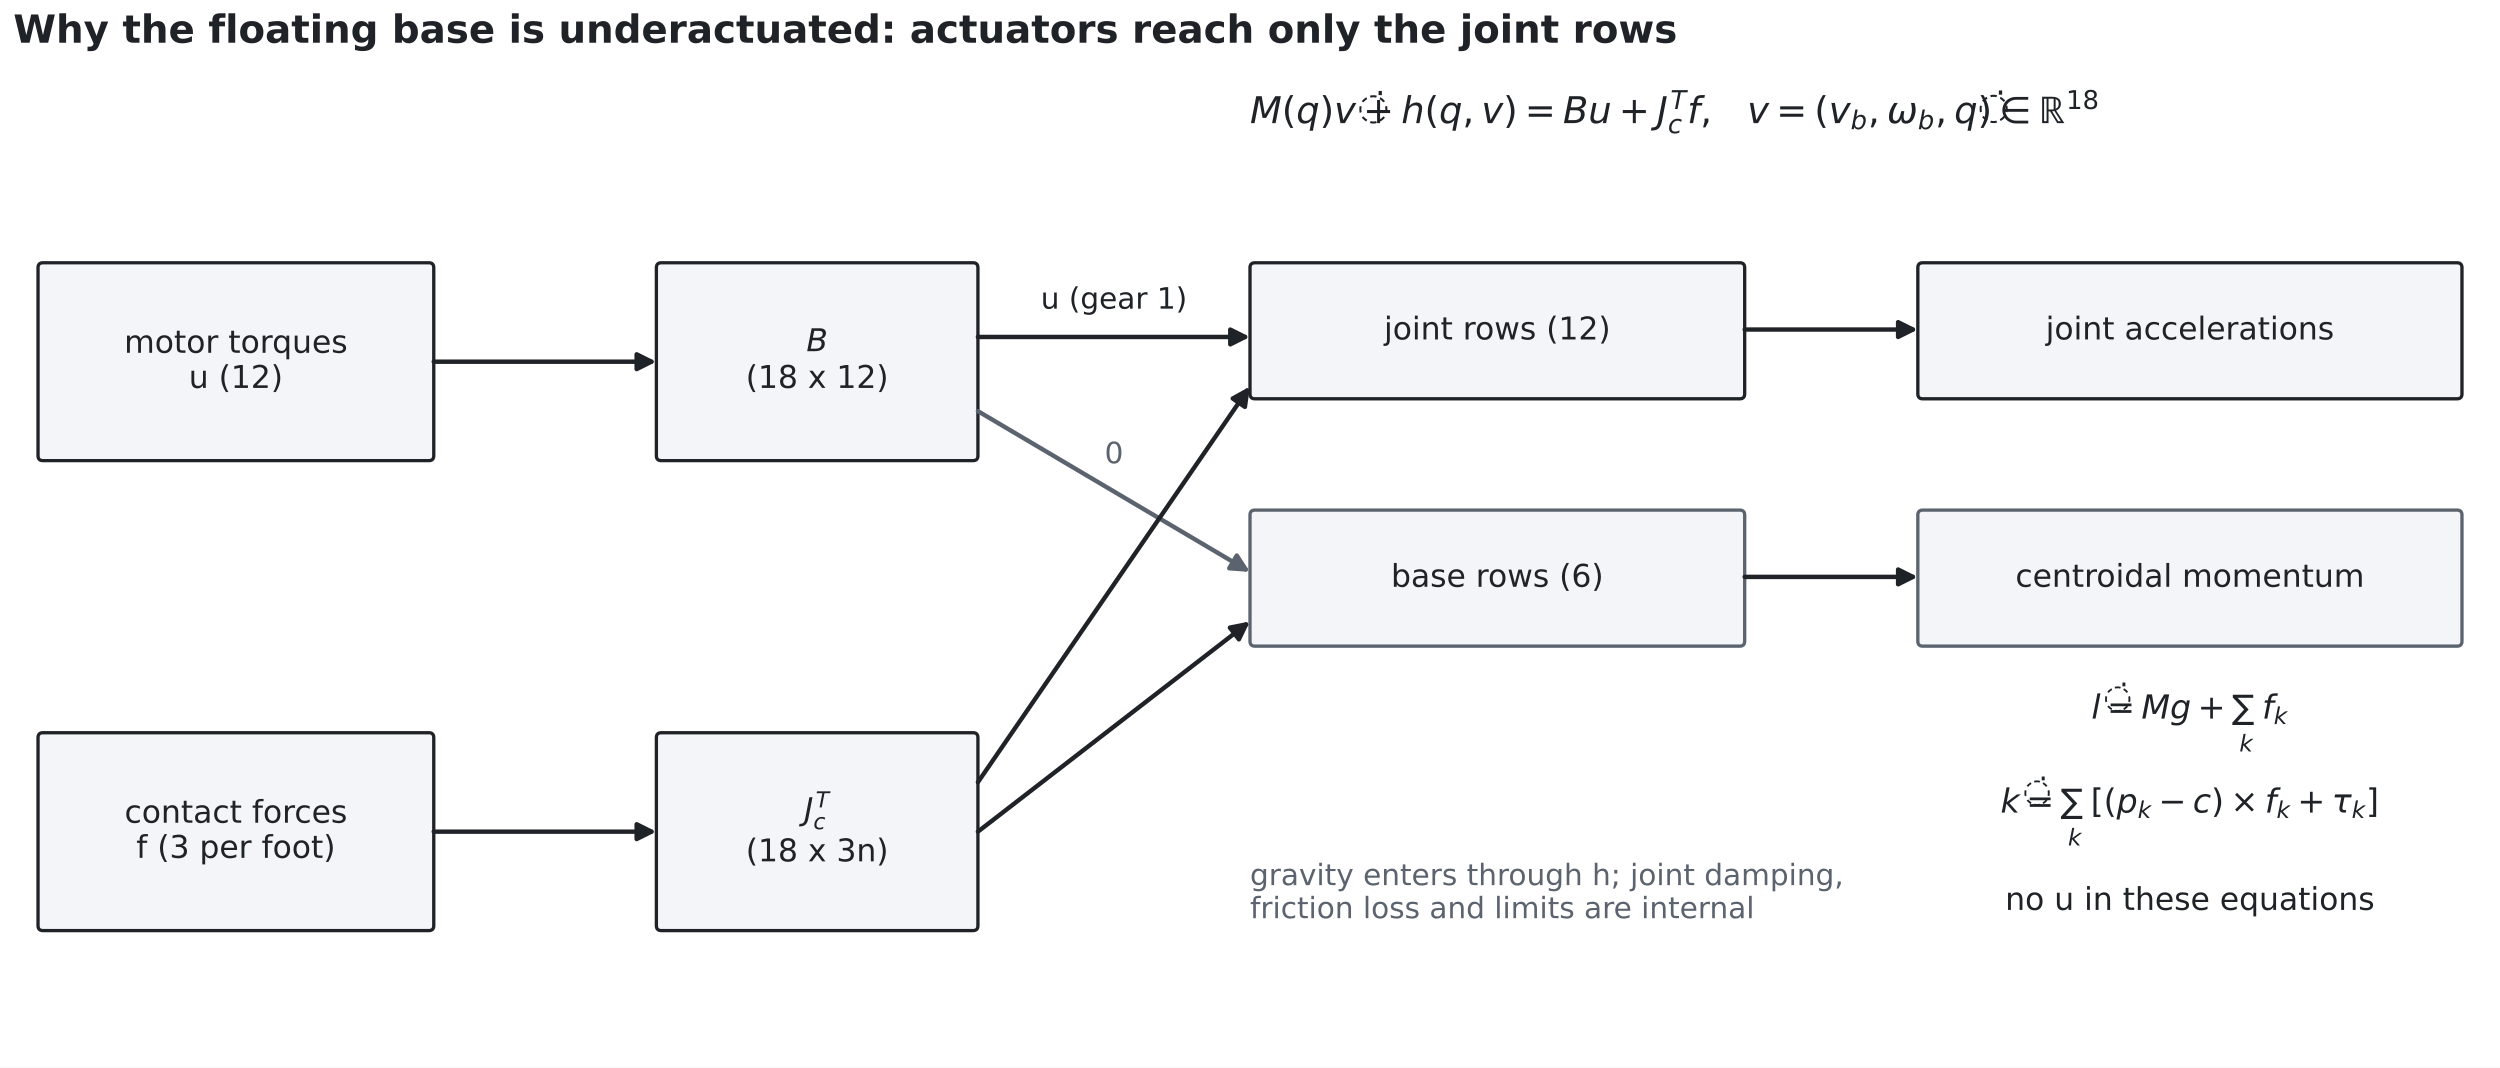
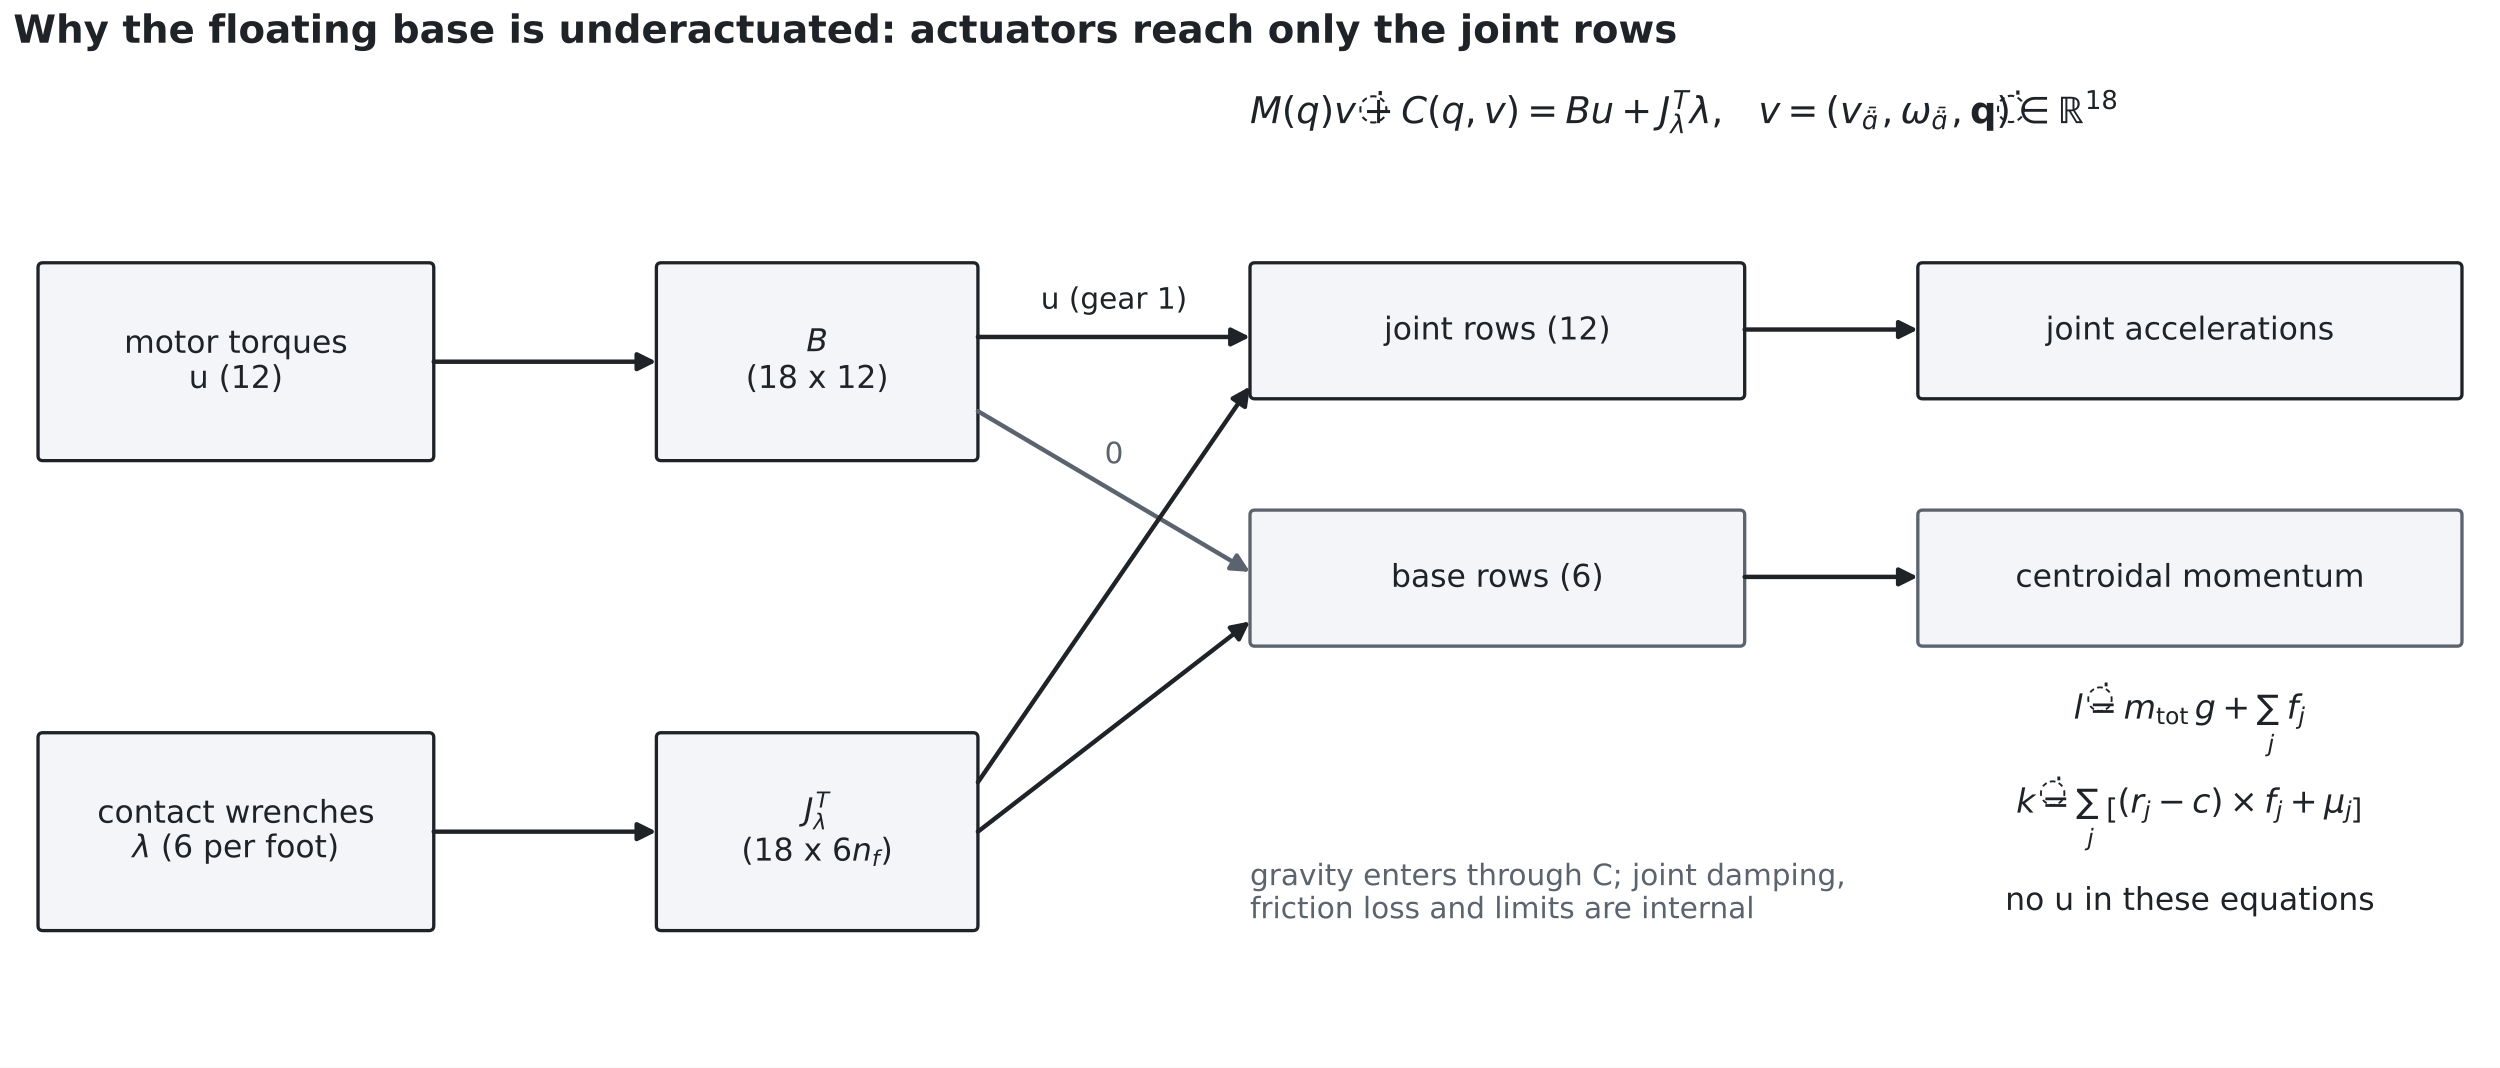
<svg xmlns="http://www.w3.org/2000/svg" width="677.253pt" height="289.2pt" viewBox="0 0 677.253 289.2" version="1.1">
  <defs>
    <style type="text/css">*{stroke-linejoin: round; stroke-linecap: butt}</style>
  </defs>
  <g id="figure_1">
    <g id="patch_1">
      <path d="M 0 289.2  L 677.253 289.2  L 677.253 0  L 0 0  z " style="fill: #ffffff" />
    </g>
    <g id="axes_1">
      <g id="patch_2">
-         <path d="M 11.641 124.787  L 116.169 124.787  Q 117.509 124.787 117.509 123.447  L 117.509 72.523  Q 117.509 71.183 116.169 71.183  L 11.641 71.183  Q 10.301 71.183 10.301 72.523  L 10.301 123.447  Q 10.301 124.787 11.641 124.787  z " clip-path="url(#p23a4e65942)" style="fill: #f3f5f8; stroke: #1f2328; stroke-width: 0.9; stroke-linejoin: miter" />
+         <path d="M 11.641 124.787  L 116.169 124.787  Q 117.509 124.787 117.509 123.447  L 117.509 72.523  Q 117.509 71.183 116.169 71.183  L 11.641 71.183  Q 10.301 71.183 10.301 72.523  L 10.301 123.447  Q 10.301 124.787 11.641 124.787  z " clip-path="url(#p51a01e0fc8)" style="fill: #f3f5f8; stroke: #1f2328; stroke-width: 0.9; stroke-linejoin: miter" />
      </g>
      <g id="patch_3">
-         <path d="M 179.154 124.787  L 263.581 124.787  Q 264.921 124.787 264.921 123.447  L 264.921 72.523  Q 264.921 71.183 263.581 71.183  L 179.154 71.183  Q 177.814 71.183 177.814 72.523  L 177.814 123.447  Q 177.814 124.787 179.154 124.787  z " clip-path="url(#p23a4e65942)" style="fill: #f3f5f8; stroke: #1f2328; stroke-width: 0.9; stroke-linejoin: miter" />
+         <path d="M 179.154 124.787  L 263.581 124.787  Q 264.921 124.787 264.921 123.447  L 264.921 72.523  Q 264.921 71.183 263.581 71.183  L 179.154 71.183  Q 177.814 71.183 177.814 72.523  L 177.814 123.447  Q 177.814 124.787 179.154 124.787  z " clip-path="url(#p51a01e0fc8)" style="fill: #f3f5f8; stroke: #1f2328; stroke-width: 0.9; stroke-linejoin: miter" />
      </g>
      <g id="patch_4">
-         <path d="M 11.641 252.097  L 116.169 252.097  Q 117.509 252.097 117.509 250.757  L 117.509 199.833  Q 117.509 198.493 116.169 198.493  L 11.641 198.493  Q 10.301 198.493 10.301 199.833  L 10.301 250.757  Q 10.301 252.097 11.641 252.097  z " clip-path="url(#p23a4e65942)" style="fill: #f3f5f8; stroke: #1f2328; stroke-width: 0.9; stroke-linejoin: miter" />
+         <path d="M 11.641 252.097  L 116.169 252.097  Q 117.509 252.097 117.509 250.757  L 117.509 199.833  Q 117.509 198.493 116.169 198.493  L 11.641 198.493  Q 10.301 198.493 10.301 199.833  L 10.301 250.757  Q 10.301 252.097 11.641 252.097  z " clip-path="url(#p51a01e0fc8)" style="fill: #f3f5f8; stroke: #1f2328; stroke-width: 0.9; stroke-linejoin: miter" />
      </g>
      <g id="patch_5">
-         <path d="M 179.154 252.097  L 263.581 252.097  Q 264.921 252.097 264.921 250.757  L 264.921 199.833  Q 264.921 198.493 263.581 198.493  L 179.154 198.493  Q 177.814 198.493 177.814 199.833  L 177.814 250.757  Q 177.814 252.097 179.154 252.097  z " clip-path="url(#p23a4e65942)" style="fill: #f3f5f8; stroke: #1f2328; stroke-width: 0.9; stroke-linejoin: miter" />
+         <path d="M 179.154 252.097  L 263.581 252.097  Q 264.921 252.097 264.921 250.757  L 264.921 199.833  Q 264.921 198.493 263.581 198.493  L 179.154 198.493  Q 177.814 198.493 177.814 199.833  L 177.814 250.757  Q 177.814 252.097 179.154 252.097  z " clip-path="url(#p51a01e0fc8)" style="fill: #f3f5f8; stroke: #1f2328; stroke-width: 0.9; stroke-linejoin: miter" />
      </g>
      <g id="patch_6">
-         <path d="M 339.967 108.036  L 471.297 108.036  Q 472.637 108.036 472.637 106.695  L 472.637 72.523  Q 472.637 71.183 471.297 71.183  L 339.967 71.183  Q 338.626 71.183 338.626 72.523  L 338.626 106.695  Q 338.626 108.036 339.967 108.036  z " clip-path="url(#p23a4e65942)" style="fill: #f3f5f8; stroke: #1f2328; stroke-width: 0.9; stroke-linejoin: miter" />
+         <path d="M 339.967 108.036  L 471.297 108.036  Q 472.637 108.036 472.637 106.695  L 472.637 72.523  Q 472.637 71.183 471.297 71.183  L 339.967 71.183  Q 338.626 71.183 338.626 72.523  L 338.626 106.695  Q 338.626 108.036 339.967 108.036  z " clip-path="url(#p51a01e0fc8)" style="fill: #f3f5f8; stroke: #1f2328; stroke-width: 0.9; stroke-linejoin: miter" />
      </g>
      <g id="patch_7">
-         <path d="M 339.967 175.041  L 471.297 175.041  Q 472.637 175.041 472.637 173.701  L 472.637 139.528  Q 472.637 138.188 471.297 138.188  L 339.967 138.188  Q 338.626 138.188 338.626 139.528  L 338.626 173.701  Q 338.626 175.041 339.967 175.041  z " clip-path="url(#p23a4e65942)" style="fill: #f3f5f8; stroke: #5b636e; stroke-width: 0.9; stroke-linejoin: miter" />
+         <path d="M 339.967 175.041  L 471.297 175.041  Q 472.637 175.041 472.637 173.701  L 472.637 139.528  Q 472.637 138.188 471.297 138.188  L 339.967 138.188  Q 338.626 138.188 338.626 139.528  L 338.626 173.701  Q 338.626 175.041 339.967 175.041  z " clip-path="url(#p51a01e0fc8)" style="fill: #f3f5f8; stroke: #5b636e; stroke-width: 0.9; stroke-linejoin: miter" />
      </g>
      <g id="patch_8">
-         <path d="M 520.881 175.041  L 665.612 175.041  Q 666.952 175.041 666.952 173.701  L 666.952 139.528  Q 666.952 138.188 665.612 138.188  L 520.881 138.188  Q 519.541 138.188 519.541 139.528  L 519.541 173.701  Q 519.541 175.041 520.881 175.041  z " clip-path="url(#p23a4e65942)" style="fill: #f3f5f8; stroke: #5b636e; stroke-width: 0.9; stroke-linejoin: miter" />
+         <path d="M 520.881 175.041  L 665.612 175.041  Q 666.952 175.041 666.952 173.701  L 666.952 139.528  Q 666.952 138.188 665.612 138.188  L 520.881 138.188  Q 519.541 138.188 519.541 139.528  L 519.541 173.701  Q 519.541 175.041 520.881 175.041  z " clip-path="url(#p51a01e0fc8)" style="fill: #f3f5f8; stroke: #5b636e; stroke-width: 0.9; stroke-linejoin: miter" />
      </g>
      <g id="patch_9">
-         <path d="M 520.881 108.036  L 665.612 108.036  Q 666.952 108.036 666.952 106.695  L 666.952 72.523  Q 666.952 71.183 665.612 71.183  L 520.881 71.183  Q 519.541 71.183 519.541 72.523  L 519.541 106.695  Q 519.541 108.036 520.881 108.036  z " clip-path="url(#p23a4e65942)" style="fill: #f3f5f8; stroke: #1f2328; stroke-width: 0.9; stroke-linejoin: miter" />
+         <path d="M 520.881 108.036  L 665.612 108.036  Q 666.952 108.036 666.952 106.695  L 666.952 72.523  Q 666.952 71.183 665.612 71.183  L 520.881 71.183  Q 519.541 71.183 519.541 72.523  L 519.541 106.695  Q 519.541 108.036 520.881 108.036  z " clip-path="url(#p51a01e0fc8)" style="fill: #f3f5f8; stroke: #1f2328; stroke-width: 0.9; stroke-linejoin: miter" />
      </g>
      <g id="text_1">
        <text style="font-size: 8.5px; font-family: 'DejaVu Sans'; fill: #1f2328" transform="translate(33.64011 95.57111)">motor torques</text>
        <text style="font-size: 8.5px; font-family: 'DejaVu Sans'; fill: #1f2328" transform="translate(51.13617 105.0892)">u (12)</text>
      </g>
      <g id="text_2">
        <g style="fill: #1f2328" transform="translate(218.4347 95.57111)">
          <text>
            <tspan x="0" y="-0.438" style="font-style: oblique; font-size: 8.5px; font-family: 'DejaVu Sans'; fill: #1f2328">B</tspan>
          </text>
        </g>
        <text style="font-size: 8.5px; font-family: 'DejaVu Sans'; fill: #1f2328" transform="translate(202.0177 105.0892)">(18 x 12)</text>
      </g>
      <g id="text_3">
-         <text style="font-size: 8.5px; font-family: 'DejaVu Sans'; fill: #1f2328" transform="translate(33.73574 222.8812)">contact forces</text>
-         <text style="font-size: 8.5px; font-family: 'DejaVu Sans'; fill: #1f2328" transform="translate(36.91261 232.3993)">f (3 per foot)</text>
+         <text style="font-size: 8.5px; font-family: 'DejaVu Sans'; fill: #1f2328" transform="translate(26.35468 222.8717)">contact wrenches</text>
+         <g style="fill: #1f2328" transform="translate(35.85476 232.3915)">
+           <text>
+             <tspan x="0" y="-0.156" style="font-style: oblique; font-size: 8.5px; font-family: 'DejaVu Sans'; fill: #1f2328">λ</tspan>
+             <tspan x="5.03" y="-0.156" style="font-size: 8.5px; font-family: 'DejaVu Sans'; fill: #1f2328"> </tspan>
+             <tspan x="7.732" y="-0.156" style="font-size: 8.5px; font-family: 'DejaVu Sans'; fill: #1f2328">(</tspan>
+             <tspan x="11.048" y="-0.156" style="font-size: 8.5px; font-family: 'DejaVu Sans'; fill: #1f2328">6</tspan>
+             <tspan x="16.456" y="-0.156" style="font-size: 8.5px; font-family: 'DejaVu Sans'; fill: #1f2328"> </tspan>
+             <tspan x="19.158" y="-0.156" style="font-size: 8.5px; font-family: 'DejaVu Sans'; fill: #1f2328">p</tspan>
+             <tspan x="24.554" y="-0.156" style="font-size: 8.5px; font-family: 'DejaVu Sans'; fill: #1f2328">e</tspan>
+             <tspan x="29.783" y="-0.156" style="font-size: 8.5px; font-family: 'DejaVu Sans'; fill: #1f2328">r</tspan>
+             <tspan x="33.278" y="-0.156" style="font-size: 8.5px; font-family: 'DejaVu Sans'; fill: #1f2328"> </tspan>
+             <tspan x="35.98" y="-0.156" style="font-size: 8.5px; font-family: 'DejaVu Sans'; fill: #1f2328">f</tspan>
+             <tspan x="38.972" y="-0.156" style="font-size: 8.5px; font-family: 'DejaVu Sans'; fill: #1f2328">o</tspan>
+             <tspan x="44.173" y="-0.156" style="font-size: 8.5px; font-family: 'DejaVu Sans'; fill: #1f2328">o</tspan>
+             <tspan x="49.373" y="-0.156" style="font-size: 8.5px; font-family: 'DejaVu Sans'; fill: #1f2328">t</tspan>
+             <tspan x="52.706" y="-0.156" style="font-size: 8.5px; font-family: 'DejaVu Sans'; fill: #1f2328">)</tspan>
+           </text>
+         </g>
      </g>
      <g id="text_4">
-         <g style="fill: #1f2328" transform="translate(217.8397 223.1282)">
+         <g style="fill: #1f2328" transform="translate(217.8397 223.1707)">
          <text>
            <tspan x="0" y="-0.961" style="font-style: oblique; font-size: 8.5px; font-family: 'DejaVu Sans'; fill: #1f2328">J</tspan>
-             <tspan x="2.507" y="1.5" style="font-style: oblique; font-size: 5.95px; font-family: 'DejaVu Sans'; fill: #1f2328">c</tspan>
+             <tspan x="2.507" y="1.5" style="font-style: oblique; font-size: 5.95px; font-family: 'DejaVu Sans'; fill: #1f2328">λ</tspan>
            <tspan x="3.138" y="-4.406" style="font-style: oblique; font-size: 5.95px; font-family: 'DejaVu Sans'; fill: #1f2328">T</tspan>
          </text>
        </g>
-         <text style="font-size: 8.5px; font-family: 'DejaVu Sans'; fill: #1f2328" transform="translate(202.0284 233.3436)">(18 x 3n)</text>
+         <g style="fill: #1f2328" transform="translate(200.8397 233.3011)">
+           <text>
+             <tspan x="0" y="-0.172" style="font-size: 8.5px; font-family: 'DejaVu Sans'; fill: #1f2328">(</tspan>
+             <tspan x="3.316" y="-0.172" style="font-size: 8.5px; font-family: 'DejaVu Sans'; fill: #1f2328">1</tspan>
+             <tspan x="8.724" y="-0.172" style="font-size: 8.5px; font-family: 'DejaVu Sans'; fill: #1f2328">8</tspan>
+             <tspan x="14.132" y="-0.172" style="font-size: 8.5px; font-family: 'DejaVu Sans'; fill: #1f2328"> </tspan>
+             <tspan x="16.834" y="-0.172" style="font-size: 8.5px; font-family: 'DejaVu Sans'; fill: #1f2328">x</tspan>
+             <tspan x="21.864" y="-0.172" style="font-size: 8.5px; font-family: 'DejaVu Sans'; fill: #1f2328"> </tspan>
+             <tspan x="24.566" y="-0.172" style="font-size: 8.5px; font-family: 'DejaVu Sans'; fill: #1f2328">6</tspan>
+             <tspan x="37.702" y="-0.172" style="font-size: 8.5px; font-family: 'DejaVu Sans'; fill: #1f2328">)</tspan>
+             <tspan x="29.974" y="-0.172" style="font-style: oblique; font-size: 8.5px; font-family: 'DejaVu Sans'; fill: #1f2328">n</tspan>
+             <tspan x="35.361" y="1.305" style="font-style: oblique; font-size: 5.95px; font-family: 'DejaVu Sans'; fill: #1f2328">f</tspan>
+           </text>
+         </g>
      </g>
      <g id="text_5">
        <text style="font-size: 8.5px; font-family: 'DejaVu Sans'; text-anchor: middle; fill: #1f2328" x="405.632" y="91.955" transform="rotate(-0 405.6317 91.95452)">joint rows (12)</text>
      </g>
      <g id="text_6">
        <text style="font-size: 8.5px; font-family: 'DejaVu Sans'; text-anchor: middle; fill: #1f2328" x="405.632" y="158.96" transform="rotate(-0 405.6317 158.9598)">base rows (6)</text>
      </g>
      <g id="patch_10">
        <path d="M 117.509 97.985  Q 147.661 97.985 176.472 97.985  " style="fill: none; stroke: #1f2328; stroke-width: 1.2; stroke-linecap: round" />
        <path d="M 172.472 95.985  L 176.472 97.985  L 172.472 99.985  z " style="fill: #1f2328; stroke: #1f2328; stroke-width: 1.2; stroke-linecap: round" />
      </g>
      <g id="patch_11">
        <path d="M 117.509 225.295  Q 147.661 225.295 176.472 225.295  " style="fill: none; stroke: #1f2328; stroke-width: 1.2; stroke-linecap: round" />
        <path d="M 172.472 223.295  L 176.472 225.295  L 172.472 227.295  z " style="fill: #1f2328; stroke: #1f2328; stroke-width: 1.2; stroke-linecap: round" />
      </g>
      <g id="patch_12">
        <path d="M 264.921 91.284  Q 301.774 91.284 337.285 91.284  " style="fill: none; stroke: #1f2328; stroke-width: 1.2; stroke-linecap: round" />
        <path d="M 333.285 89.284  L 337.285 91.284  L 333.285 93.284  z " style="fill: #1f2328; stroke: #1f2328; stroke-width: 1.2; stroke-linecap: round" />
      </g>
      <g id="text_7">
        <text style="font-size: 8px; font-family: 'DejaVu Sans'; text-anchor: middle; fill: #1f2328" x="301.774" y="83.62" transform="rotate(-0 301.7735 83.62043)">u (gear 1)</text>
      </g>
      <g id="patch_13">
        <path d="M 264.921 111.386  Q 301.774 133.162 337.471 154.257  " style="fill: none; stroke: #5b636e; stroke-width: 1.2; stroke-linecap: round" />
        <path d="M 335.045 150.5  L 337.471 154.257  L 333.01 153.944  z " style="fill: #5b636e; stroke: #5b636e; stroke-width: 1.2; stroke-linecap: round" />
      </g>
      <g id="text_8">
        <text style="font-size: 8px; font-family: 'DejaVu Sans'; text-anchor: middle; fill: #5b636e" x="301.774" y="125.499" transform="rotate(-0 301.7735 125.4987)">0</text>
      </g>
      <g id="patch_14">
        <path d="M 264.921 225.295  Q 301.774 196.818 337.565 169.161  " style="fill: none; stroke: #1f2328; stroke-width: 1.2; stroke-linecap: round" />
        <path d="M 333.177 170.024  L 337.565 169.161  L 335.623 173.189  z " style="fill: #1f2328; stroke: #1f2328; stroke-width: 1.2; stroke-linecap: round" />
      </g>
      <g id="patch_15">
        <path d="M 264.921 211.894  Q 301.774 158.289 337.866 105.791  " style="fill: none; stroke: #1f2328; stroke-width: 1.2; stroke-linecap: round" />
        <path d="M 333.952 107.954  L 337.866 105.791  L 337.248 110.22  z " style="fill: #1f2328; stroke: #1f2328; stroke-width: 1.2; stroke-linecap: round" />
      </g>
      <g id="text_9">
        <text style="font-size: 8.5px; font-family: 'DejaVu Sans'; text-anchor: middle; fill: #1f2328" x="593.247" y="158.96" transform="rotate(-0 593.2466 158.9598)">centroidal momentum</text>
      </g>
      <g id="patch_16">
        <path d="M 472.637 156.279  Q 496.089 156.279 518.199 156.279  " style="fill: none; stroke: #1f2328; stroke-width: 1.2; stroke-linecap: round" />
        <path d="M 514.199 154.279  L 518.199 156.279  L 514.199 158.279  z " style="fill: #1f2328; stroke: #1f2328; stroke-width: 1.2; stroke-linecap: round" />
      </g>
      <g id="text_10">
-         <g style="fill: #1f2328" transform="translate(566.5616 194.9016)">
+         <g style="fill: #1f2328" transform="translate(561.7466 194.9016)">
          <text>
            <tspan x="3.207" y="-3.156" style="font-size: 9px; font-family: 'DejaVu Sans'; fill: #1f2328">̇</tspan>
            <tspan x="4.254" y="-0.234" style="font-size: 9px; font-family: 'DejaVu Sans'; fill: #1f2328">=</tspan>
-             <tspan x="28.78" y="-0.234" style="font-size: 9px; font-family: 'DejaVu Sans'; fill: #1f2328">+</tspan>
+             <tspan x="40.284" y="-0.234" style="font-size: 9px; font-family: 'DejaVu Sans'; fill: #1f2328">+</tspan>
            <tspan x="0" y="-0.234" style="font-style: oblique; font-size: 9px; font-family: 'DejaVu Sans'; fill: #1f2328">l</tspan>
-             <tspan x="13.548" y="-0.234" style="font-style: oblique; font-size: 9px; font-family: 'DejaVu Sans'; fill: #1f2328">M</tspan>
-             <tspan x="21.313" y="-0.234" style="font-style: oblique; font-size: 9px; font-family: 'DejaVu Sans'; fill: #1f2328">g</tspan>
-             <tspan x="46.23" y="-0.234" style="font-style: oblique; font-size: 9px; font-family: 'DejaVu Sans'; fill: #1f2328">f</tspan>
-             <tspan x="38.074" y="-0.234" style="font-size: 9px; font-family: 'DejaVu Sans Display'; fill: #1f2328">∑</tspan>
-             <tspan x="40.074" y="8.681" style="font-style: oblique; font-size: 6.3px; font-family: 'DejaVu Sans'; fill: #1f2328">k</tspan>
-             <tspan x="49.399" y="1.242" style="font-style: oblique; font-size: 6.3px; font-family: 'DejaVu Sans'; fill: #1f2328">k</tspan>
+             <tspan x="13.548" y="-0.234" style="font-style: oblique; font-size: 9px; font-family: 'DejaVu Sans'; fill: #1f2328">m</tspan>
+             <tspan x="32.818" y="-0.234" style="font-style: oblique; font-size: 9px; font-family: 'DejaVu Sans'; fill: #1f2328">g</tspan>
+             <tspan x="57.735" y="-0.234" style="font-style: oblique; font-size: 9px; font-family: 'DejaVu Sans'; fill: #1f2328">f</tspan>
+             <tspan x="22.315" y="1.242" style="font-size: 6.3px; font-family: 'DejaVu Sans'; fill: #1f2328">t</tspan>
+             <tspan x="24.786" y="1.242" style="font-size: 6.3px; font-family: 'DejaVu Sans'; fill: #1f2328">o</tspan>
+             <tspan x="28.64" y="1.242" style="font-size: 6.3px; font-family: 'DejaVu Sans'; fill: #1f2328">t</tspan>
+             <tspan x="49.578" y="-0.234" style="font-size: 9px; font-family: 'DejaVu Sans Display'; fill: #1f2328">∑</tspan>
+             <tspan x="52.578" y="8.681" style="font-style: oblique; font-size: 6.3px; font-family: 'DejaVu Sans'; fill: #1f2328">j</tspan>
+             <tspan x="60.903" y="1.242" style="font-style: oblique; font-size: 6.3px; font-family: 'DejaVu Sans'; fill: #1f2328">j</tspan>
          </text>
        </g>
      </g>
      <g id="text_11">
-         <g style="fill: #1f2328" transform="translate(541.9466 220.3636)">
+         <g style="fill: #1f2328" transform="translate(546.1766 220.3636)">
          <text>
            <tspan x="5.969" y="-3.156" style="font-size: 9px; font-family: 'DejaVu Sans'; fill: #1f2328">̇</tspan>
            <tspan x="6.965" y="-0.234" style="font-size: 9px; font-family: 'DejaVu Sans'; fill: #1f2328">=</tspan>
-             <tspan x="24.416" y="-0.234" style="font-size: 9px; font-family: 'DejaVu Sans'; fill: #1f2328">[</tspan>
-             <tspan x="27.927" y="-0.234" style="font-size: 9px; font-family: 'DejaVu Sans'; fill: #1f2328">(</tspan>
-             <tspan x="42.799" y="-0.234" style="font-size: 9px; font-family: 'DejaVu Sans'; fill: #1f2328">−</tspan>
-             <tspan x="57.042" y="-0.234" style="font-size: 9px; font-family: 'DejaVu Sans'; fill: #1f2328">)</tspan>
-             <tspan x="62.307" y="-0.234" style="font-size: 9px; font-family: 'DejaVu Sans'; fill: #1f2328">×</tspan>
-             <tspan x="80.417" y="-0.234" style="font-size: 9px; font-family: 'DejaVu Sans'; fill: #1f2328">+</tspan>
-             <tspan x="99.025" y="-0.234" style="font-size: 9px; font-family: 'DejaVu Sans'; fill: #1f2328">]</tspan>
+             <tspan x="27.432" y="-0.234" style="font-size: 9px; font-family: 'DejaVu Sans'; fill: #1f2328">(</tspan>
+             <tspan x="38.393" y="-0.234" style="font-size: 9px; font-family: 'DejaVu Sans'; fill: #1f2328">−</tspan>
+             <tspan x="52.636" y="-0.234" style="font-size: 9px; font-family: 'DejaVu Sans'; fill: #1f2328">)</tspan>
+             <tspan x="57.901" y="-0.234" style="font-size: 9px; font-family: 'DejaVu Sans'; fill: #1f2328">×</tspan>
+             <tspan x="74.113" y="-0.234" style="font-size: 9px; font-family: 'DejaVu Sans'; fill: #1f2328">+</tspan>
            <tspan x="0" y="-0.234" style="font-style: oblique; font-size: 9px; font-family: 'DejaVu Sans'; fill: #1f2328">k</tspan>
-             <tspan x="31.438" y="-0.234" style="font-style: oblique; font-size: 9px; font-family: 'DejaVu Sans'; fill: #1f2328">p</tspan>
-             <tspan x="52.094" y="-0.234" style="font-style: oblique; font-size: 9px; font-family: 'DejaVu Sans'; fill: #1f2328">c</tspan>
-             <tspan x="71.601" y="-0.234" style="font-style: oblique; font-size: 9px; font-family: 'DejaVu Sans'; fill: #1f2328">f</tspan>
-             <tspan x="89.712" y="-0.234" style="font-style: oblique; font-size: 9px; font-family: 'DejaVu Sans'; fill: #1f2328">τ</tspan>
+             <tspan x="30.943" y="-0.234" style="font-style: oblique; font-size: 9px; font-family: 'DejaVu Sans'; fill: #1f2328">r</tspan>
+             <tspan x="47.688" y="-0.234" style="font-style: oblique; font-size: 9px; font-family: 'DejaVu Sans'; fill: #1f2328">c</tspan>
+             <tspan x="67.195" y="-0.234" style="font-style: oblique; font-size: 9px; font-family: 'DejaVu Sans'; fill: #1f2328">f</tspan>
+             <tspan x="83.408" y="-0.234" style="font-style: oblique; font-size: 9px; font-family: 'DejaVu Sans'; fill: #1f2328">μ</tspan>
            <tspan x="16.26" y="-0.234" style="font-size: 9px; font-family: 'DejaVu Sans Display'; fill: #1f2328">∑</tspan>
-             <tspan x="18.26" y="8.681" style="font-style: oblique; font-size: 6.3px; font-family: 'DejaVu Sans'; fill: #1f2328">k</tspan>
-             <tspan x="37.151" y="1.242" style="font-style: oblique; font-size: 6.3px; font-family: 'DejaVu Sans'; fill: #1f2328">k</tspan>
-             <tspan x="74.769" y="1.242" style="font-style: oblique; font-size: 6.3px; font-family: 'DejaVu Sans'; fill: #1f2328">k</tspan>
-             <tspan x="95.13" y="1.242" style="font-style: oblique; font-size: 6.3px; font-family: 'DejaVu Sans'; fill: #1f2328">k</tspan>
+             <tspan x="19.26" y="8.681" style="font-style: oblique; font-size: 6.3px; font-family: 'DejaVu Sans'; fill: #1f2328">j</tspan>
+             <tspan x="34.644" y="1.242" style="font-style: oblique; font-size: 6.3px; font-family: 'DejaVu Sans'; fill: #1f2328">j</tspan>
+             <tspan x="70.364" y="1.242" style="font-style: oblique; font-size: 6.3px; font-family: 'DejaVu Sans'; fill: #1f2328">j</tspan>
+             <tspan x="89.134" y="1.242" style="font-style: oblique; font-size: 6.3px; font-family: 'DejaVu Sans'; fill: #1f2328">j</tspan>
+             <tspan x="24.416" y="1.242" style="font-size: 7.837px; font-family: 'STIXSizeOneSym'; fill: #1f2328">[</tspan>
+             <tspan x="91.13" y="1.242" style="font-size: 7.837px; font-family: 'STIXSizeOneSym'; fill: #1f2328">]</tspan>
          </text>
        </g>
      </g>
      <g id="text_12">
        <text style="font-size: 8.5px; font-family: 'DejaVu Sans'; text-anchor: middle; fill: #1f2328" x="593.247" y="246.495" transform="rotate(-0 593.2466 246.4946)">no u in these equations</text>
      </g>
      <g id="text_13">
        <text style="font-size: 8.5px; font-family: 'DejaVu Sans'; text-anchor: middle; fill: #1f2328" x="593.247" y="91.955" transform="rotate(-0 593.2466 91.95452)">joint accelerations</text>
      </g>
      <g id="patch_17">
        <path d="M 472.637 89.274  Q 496.089 89.274 518.199 89.274  " style="fill: none; stroke: #1f2328; stroke-width: 1.2; stroke-linecap: round" />
        <path d="M 514.199 87.274  L 518.199 89.274  L 514.199 91.274  z " style="fill: #1f2328; stroke: #1f2328; stroke-width: 1.2; stroke-linecap: round" />
      </g>
      <g id="text_14">
        <g style="fill: #1f2328" transform="translate(338.6265 34.32968)">
          <text>
            <tspan x="0" y="-0.977" style="font-style: oblique; font-size: 10px; font-family: 'DejaVu Sans'; fill: #1f2328">M</tspan>
            <tspan x="12.529" y="-0.977" style="font-style: oblique; font-size: 10px; font-family: 'DejaVu Sans'; fill: #1f2328">q</tspan>
            <tspan x="22.778" y="-0.977" style="font-style: oblique; font-size: 10px; font-family: 'DejaVu Sans'; fill: #1f2328">v</tspan>
-             <tspan x="40.972" y="-0.977" style="font-style: oblique; font-size: 10px; font-family: 'DejaVu Sans'; fill: #1f2328">h</tspan>
-             <tspan x="51.211" y="-0.977" style="font-style: oblique; font-size: 10px; font-family: 'DejaVu Sans'; fill: #1f2328">q</tspan>
-             <tspan x="62.686" y="-0.977" style="font-style: oblique; font-size: 10px; font-family: 'DejaVu Sans'; fill: #1f2328">v</tspan>
-             <tspan x="84.78" y="-0.977" style="font-style: oblique; font-size: 10px; font-family: 'DejaVu Sans'; fill: #1f2328">B</tspan>
-             <tspan x="91.641" y="-0.977" style="font-style: oblique; font-size: 10px; font-family: 'DejaVu Sans'; fill: #1f2328">u</tspan>
-             <tspan x="110.254" y="-0.977" style="font-style: oblique; font-size: 10px; font-family: 'DejaVu Sans'; fill: #1f2328">J</tspan>
-             <tspan x="118.455" y="-0.977" style="font-style: oblique; font-size: 10px; font-family: 'DejaVu Sans'; fill: #1f2328">f</tspan>
-             <tspan x="134.69" y="-0.977" style="font-style: oblique; font-size: 10px; font-family: 'DejaVu Sans'; fill: #1f2328">v</tspan>
-             <tspan x="156.785" y="-0.977" style="font-style: oblique; font-size: 10px; font-family: 'DejaVu Sans'; fill: #1f2328">v</tspan>
-             <tspan x="172.547" y="-0.977" style="font-style: oblique; font-size: 10px; font-family: 'DejaVu Sans'; fill: #1f2328">ω</tspan>
-             <tspan x="190.765" y="-0.977" style="font-style: oblique; font-size: 10px; font-family: 'DejaVu Sans'; fill: #1f2328">q</tspan>
+             <tspan x="40.972" y="-0.977" style="font-style: oblique; font-size: 10px; font-family: 'DejaVu Sans'; fill: #1f2328">C</tspan>
+             <tspan x="51.855" y="-0.977" style="font-style: oblique; font-size: 10px; font-family: 'DejaVu Sans'; fill: #1f2328">q</tspan>
+             <tspan x="63.33" y="-0.977" style="font-style: oblique; font-size: 10px; font-family: 'DejaVu Sans'; fill: #1f2328">v</tspan>
+             <tspan x="85.425" y="-0.977" style="font-style: oblique; font-size: 10px; font-family: 'DejaVu Sans'; fill: #1f2328">B</tspan>
+             <tspan x="92.285" y="-0.977" style="font-style: oblique; font-size: 10px; font-family: 'DejaVu Sans'; fill: #1f2328">u</tspan>
+             <tspan x="110.898" y="-0.977" style="font-style: oblique; font-size: 10px; font-family: 'DejaVu Sans'; fill: #1f2328">J</tspan>
+             <tspan x="119.1" y="-0.977" style="font-style: oblique; font-size: 10px; font-family: 'DejaVu Sans'; fill: #1f2328">λ</tspan>
+             <tspan x="137.732" y="-0.977" style="font-style: oblique; font-size: 10px; font-family: 'DejaVu Sans'; fill: #1f2328">v</tspan>
+             <tspan x="159.827" y="-0.977" style="font-style: oblique; font-size: 10px; font-family: 'DejaVu Sans'; fill: #1f2328">v</tspan>
+             <tspan x="176.213" y="-0.977" style="font-style: oblique; font-size: 10px; font-family: 'DejaVu Sans'; fill: #1f2328">ω</tspan>
            <tspan x="8.628" y="-0.977" style="font-size: 10px; font-family: 'DejaVu Sans'; fill: #1f2328">(</tspan>
            <tspan x="18.877" y="-0.977" style="font-size: 10px; font-family: 'DejaVu Sans'; fill: #1f2328">)</tspan>
            <tspan x="29.06" y="-2.102" style="font-size: 10px; font-family: 'DejaVu Sans'; fill: #1f2328">̇</tspan>
            <tspan x="30.645" y="-0.977" style="font-size: 10px; font-family: 'DejaVu Sans'; fill: #1f2328">+</tspan>
-             <tspan x="47.31" y="-0.977" style="font-size: 10px; font-family: 'DejaVu Sans'; fill: #1f2328">(</tspan>
-             <tspan x="57.559" y="-0.977" style="font-size: 10px; font-family: 'DejaVu Sans'; fill: #1f2328">,</tspan>
-             <tspan x="68.604" y="-0.977" style="font-size: 10px; font-family: 'DejaVu Sans'; fill: #1f2328">)</tspan>
-             <tspan x="74.453" y="-0.977" style="font-size: 10px; font-family: 'DejaVu Sans'; fill: #1f2328">=</tspan>
-             <tspan x="99.927" y="-0.977" style="font-size: 10px; font-family: 'DejaVu Sans'; fill: #1f2328">+</tspan>
-             <tspan x="121.976" y="-0.977" style="font-size: 10px; font-family: 'DejaVu Sans'; fill: #1f2328">,</tspan>
-             <tspan x="125.154" y="-0.977" style="font-size: 10px; font-family: 'DejaVu Sans'; fill: #1f2328"> </tspan>
-             <tspan x="128.333" y="-0.977" style="font-size: 10px; font-family: 'DejaVu Sans'; fill: #1f2328"> </tspan>
-             <tspan x="131.512" y="-0.977" style="font-size: 10px; font-family: 'DejaVu Sans'; fill: #1f2328"> </tspan>
-             <tspan x="142.557" y="-0.977" style="font-size: 10px; font-family: 'DejaVu Sans'; fill: #1f2328">=</tspan>
-             <tspan x="152.884" y="-0.977" style="font-size: 10px; font-family: 'DejaVu Sans'; fill: #1f2328">(</tspan>
-             <tspan x="167.42" y="-0.977" style="font-size: 10px; font-family: 'DejaVu Sans'; fill: #1f2328">,</tspan>
-             <tspan x="185.638" y="-0.977" style="font-size: 10px; font-family: 'DejaVu Sans'; fill: #1f2328">,</tspan>
-             <tspan x="197.093" y="-2.227" style="font-size: 10px; font-family: 'DejaVu Sans'; fill: #1f2328">̇</tspan>
-             <tspan x="197.112" y="-0.977" style="font-size: 10px; font-family: 'DejaVu Sans'; fill: #1f2328">)</tspan>
-             <tspan x="202.962" y="-0.977" style="font-size: 10px; font-family: 'DejaVu Sans'; fill: #1f2328">∈</tspan>
-             <tspan x="113.203" y="1.758" style="font-style: oblique; font-size: 7px; font-family: 'DejaVu Sans'; fill: #1f2328">c</tspan>
-             <tspan x="113.906" y="-4.805" style="font-style: oblique; font-size: 7px; font-family: 'DejaVu Sans'; fill: #1f2328">T</tspan>
-             <tspan x="162.703" y="0.664" style="font-style: oblique; font-size: 7px; font-family: 'DejaVu Sans'; fill: #1f2328">b</tspan>
-             <tspan x="180.921" y="0.664" style="font-style: oblique; font-size: 7px; font-family: 'DejaVu Sans'; fill: #1f2328">b</tspan>
-             <tspan x="213.621" y="-0.977" style="font-style: italic; font-size: 10px; font-family: 'STIXGeneral'; fill: #1f2328">ℝ</tspan>
-             <tspan x="221.086" y="-4.805" style="font-size: 7px; font-family: 'DejaVu Sans'; fill: #1f2328">1</tspan>
-             <tspan x="225.54" y="-4.805" style="font-size: 7px; font-family: 'DejaVu Sans'; fill: #1f2328">8</tspan>
+             <tspan x="47.954" y="-0.977" style="font-size: 10px; font-family: 'DejaVu Sans'; fill: #1f2328">(</tspan>
+             <tspan x="58.203" y="-0.977" style="font-size: 10px; font-family: 'DejaVu Sans'; fill: #1f2328">,</tspan>
+             <tspan x="69.248" y="-0.977" style="font-size: 10px; font-family: 'DejaVu Sans'; fill: #1f2328">)</tspan>
+             <tspan x="75.098" y="-0.977" style="font-size: 10px; font-family: 'DejaVu Sans'; fill: #1f2328">=</tspan>
+             <tspan x="100.571" y="-0.977" style="font-size: 10px; font-family: 'DejaVu Sans'; fill: #1f2328">+</tspan>
+             <tspan x="125.017" y="-0.977" style="font-size: 10px; font-family: 'DejaVu Sans'; fill: #1f2328">,</tspan>
+             <tspan x="128.196" y="-0.977" style="font-size: 10px; font-family: 'DejaVu Sans'; fill: #1f2328"> </tspan>
+             <tspan x="131.375" y="-0.977" style="font-size: 10px; font-family: 'DejaVu Sans'; fill: #1f2328"> </tspan>
+             <tspan x="134.554" y="-0.977" style="font-size: 10px; font-family: 'DejaVu Sans'; fill: #1f2328"> </tspan>
+             <tspan x="145.599" y="-0.977" style="font-size: 10px; font-family: 'DejaVu Sans'; fill: #1f2328">=</tspan>
+             <tspan x="155.926" y="-0.977" style="font-size: 10px; font-family: 'DejaVu Sans'; fill: #1f2328">(</tspan>
+             <tspan x="171.086" y="-0.977" style="font-size: 10px; font-family: 'DejaVu Sans'; fill: #1f2328">,</tspan>
+             <tspan x="189.929" y="-0.977" style="font-size: 10px; font-family: 'DejaVu Sans'; fill: #1f2328">,</tspan>
+             <tspan x="201.798" y="-2.227" style="font-size: 10px; font-family: 'DejaVu Sans'; fill: #1f2328">̇</tspan>
+             <tspan x="202.214" y="-0.977" style="font-size: 10px; font-family: 'DejaVu Sans'; fill: #1f2328">)</tspan>
+             <tspan x="208.064" y="-0.977" style="font-size: 10px; font-family: 'DejaVu Sans'; fill: #1f2328">∈</tspan>
+             <tspan x="113.848" y="1.758" style="font-style: oblique; font-size: 7px; font-family: 'DejaVu Sans'; fill: #1f2328">λ</tspan>
+             <tspan x="114.55" y="-4.808" style="font-style: oblique; font-size: 7px; font-family: 'DejaVu Sans'; fill: #1f2328">T</tspan>
+             <tspan x="165.745" y="0.664" style="font-style: italic; font-size: 7px; font-family: 'STIXNonUnicode'; fill: #1f2328"></tspan>
+             <tspan x="184.587" y="0.664" style="font-style: italic; font-size: 7px; font-family: 'STIXNonUnicode'; fill: #1f2328"></tspan>
+             <tspan x="195.056" y="-0.977" style="font-weight: 700; font-size: 10px; font-family: 'DejaVu Sans'; fill: #1f2328">q</tspan>
+             <tspan x="218.723" y="-0.977" style="font-style: italic; font-size: 10px; font-family: 'STIXGeneral'; fill: #1f2328">ℝ</tspan>
+             <tspan x="226.188" y="-4.805" style="font-size: 7px; font-family: 'DejaVu Sans'; fill: #1f2328">1</tspan>
+             <tspan x="230.642" y="-4.805" style="font-size: 7px; font-family: 'DejaVu Sans'; fill: #1f2328">8</tspan>
          </text>
        </g>
      </g>
      <g id="text_15">
-         <text style="font-size: 8px; font-family: 'DejaVu Sans'; fill: #5b636e" transform="translate(338.6265 239.7884)">gravity enters through h; joint damping,</text>
+         <text style="font-size: 8px; font-family: 'DejaVu Sans'; fill: #5b636e" transform="translate(338.6265 239.7884)">gravity enters through C; joint damping,</text>
        <text style="font-size: 8px; font-family: 'DejaVu Sans'; fill: #5b636e" transform="translate(338.6265 248.7466)">friction loss and limits are internal</text>
      </g>
      <g id="text_16">
        <text style="font-weight: 600; font-size: 10.5px; font-family: 'DejaVu Sans'; text-anchor: start; fill: #1f2328" x="3.6" y="11.578" transform="rotate(-0 3.6 11.57836)">Why the floating base is underactuated: actuators reach only the joint rows</text>
      </g>
    </g>
  </g>
  <defs>
-     <clipPath id="p23a4e65942">
+     <clipPath id="p51a01e0fc8">
      <rect x="3.6" y="17.578" width="670.053" height="268.021" />
    </clipPath>
  </defs>
</svg>
